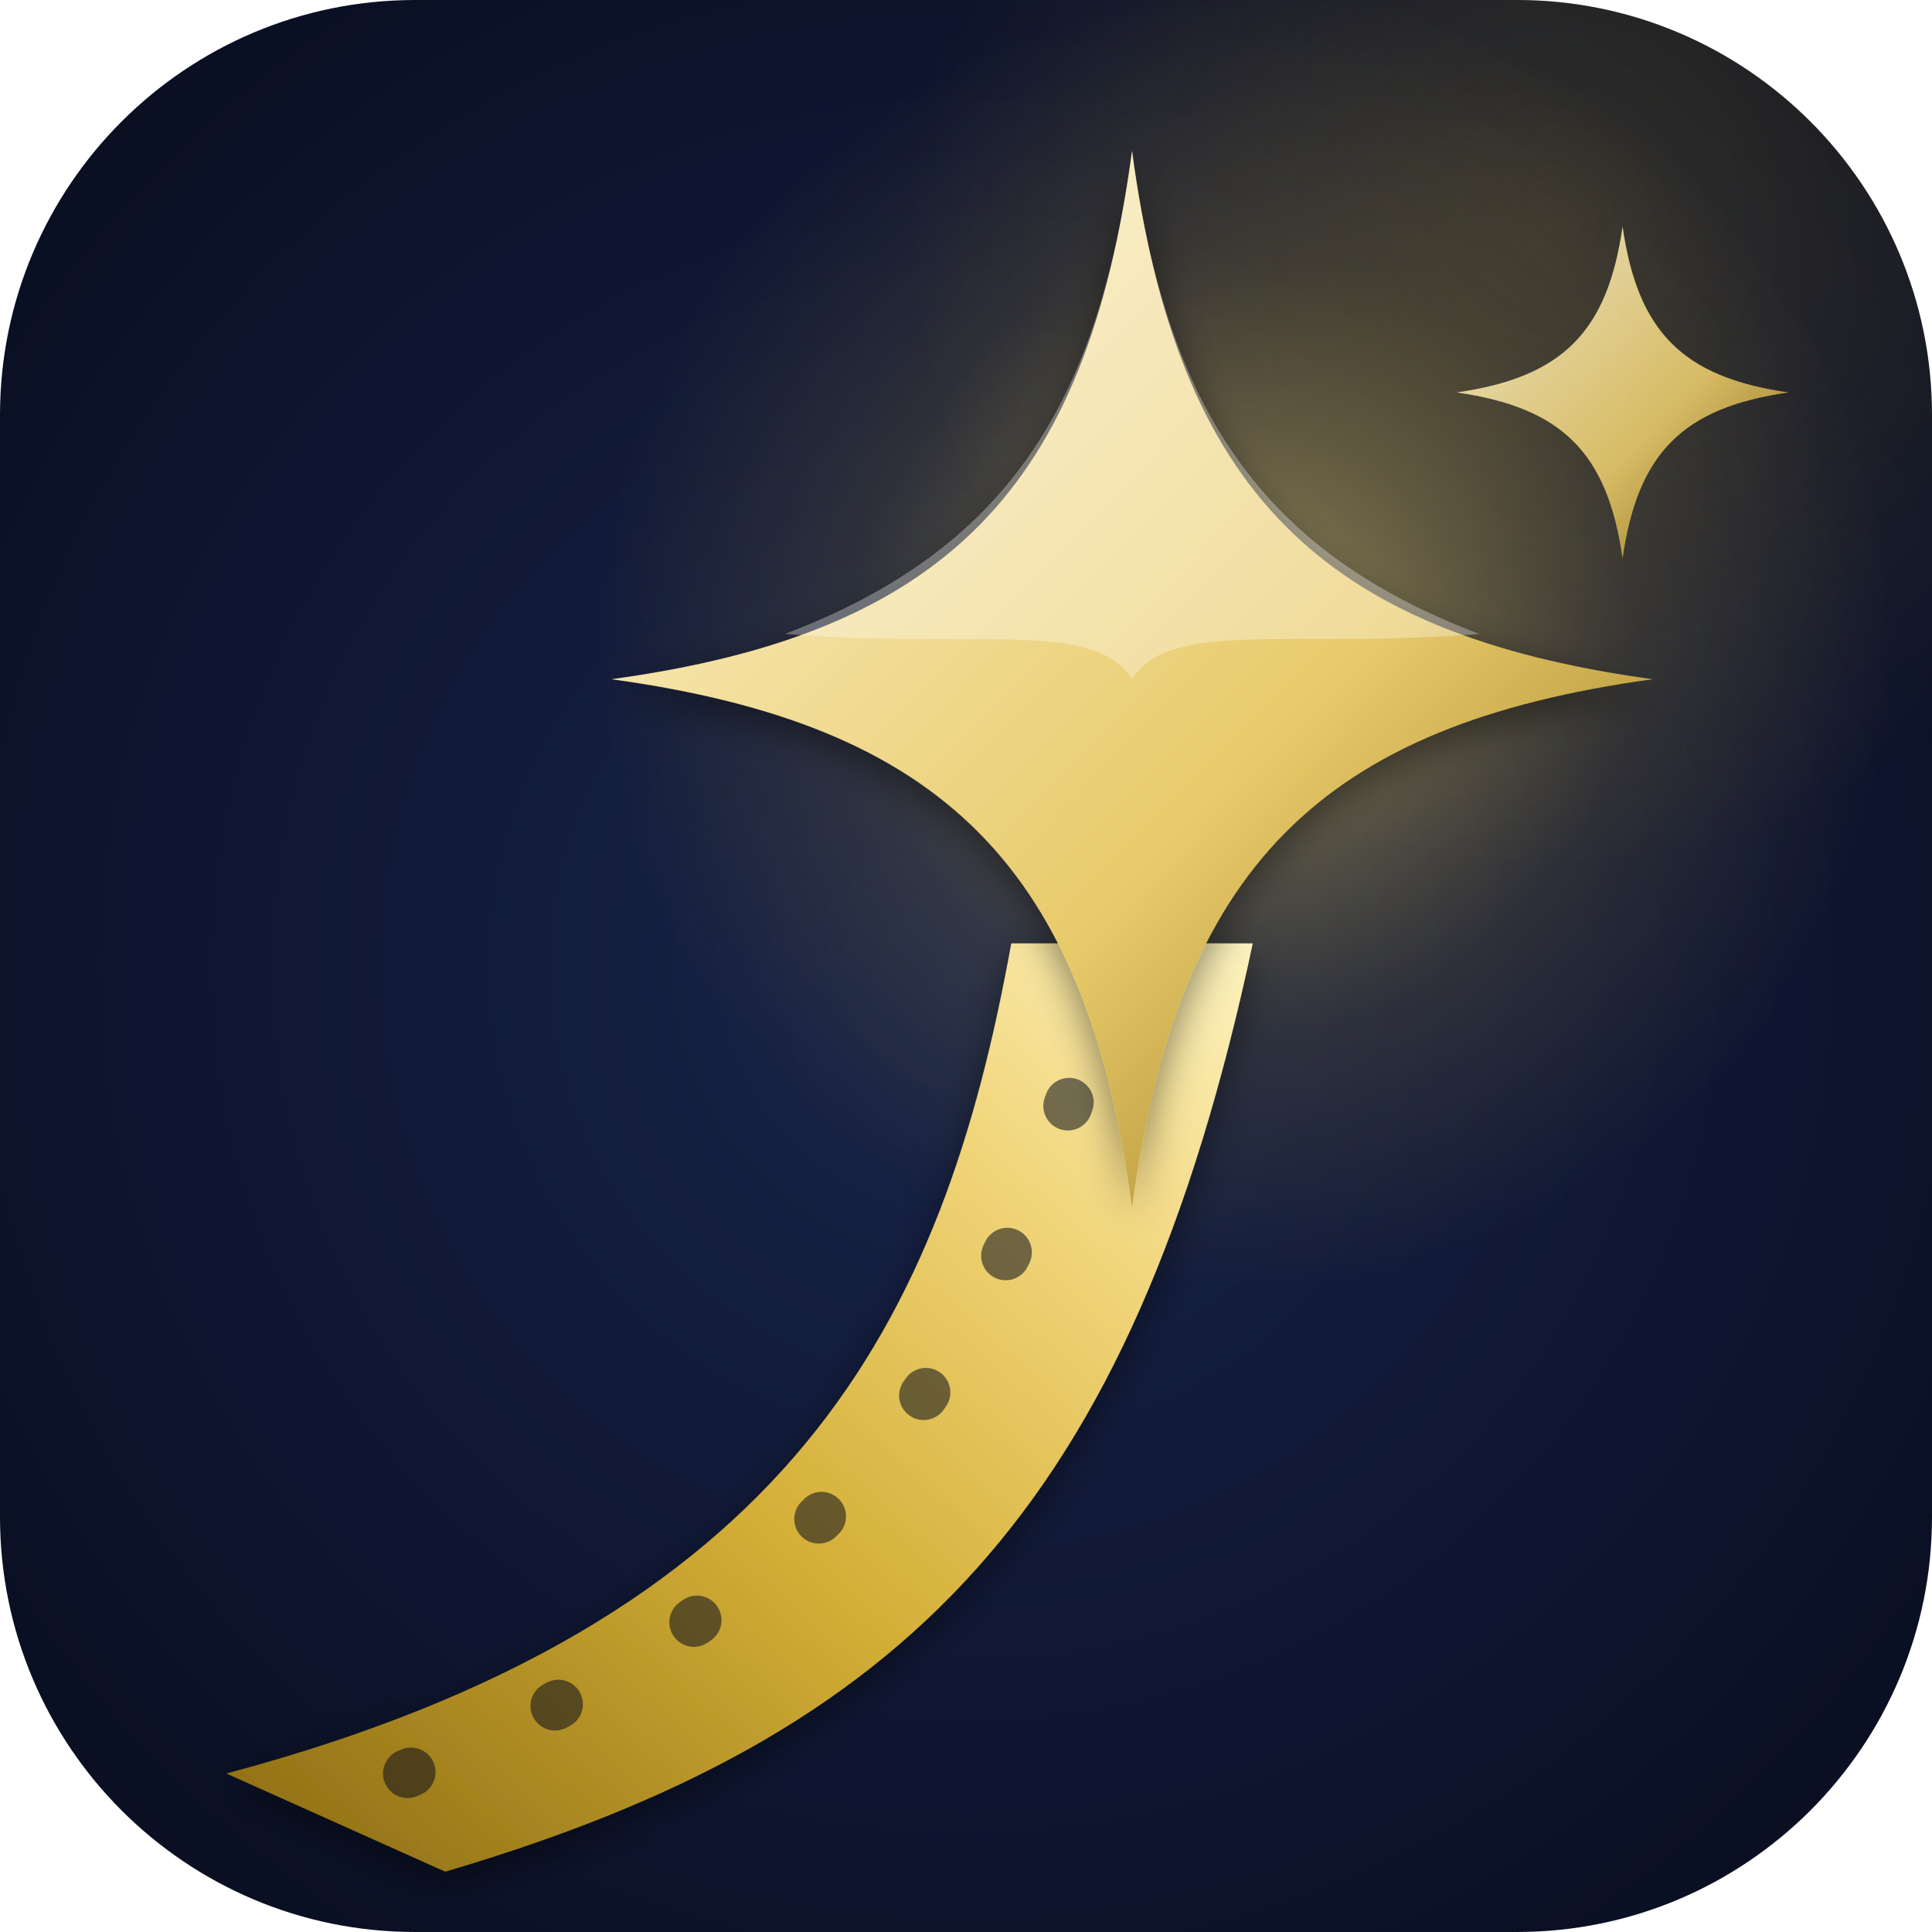
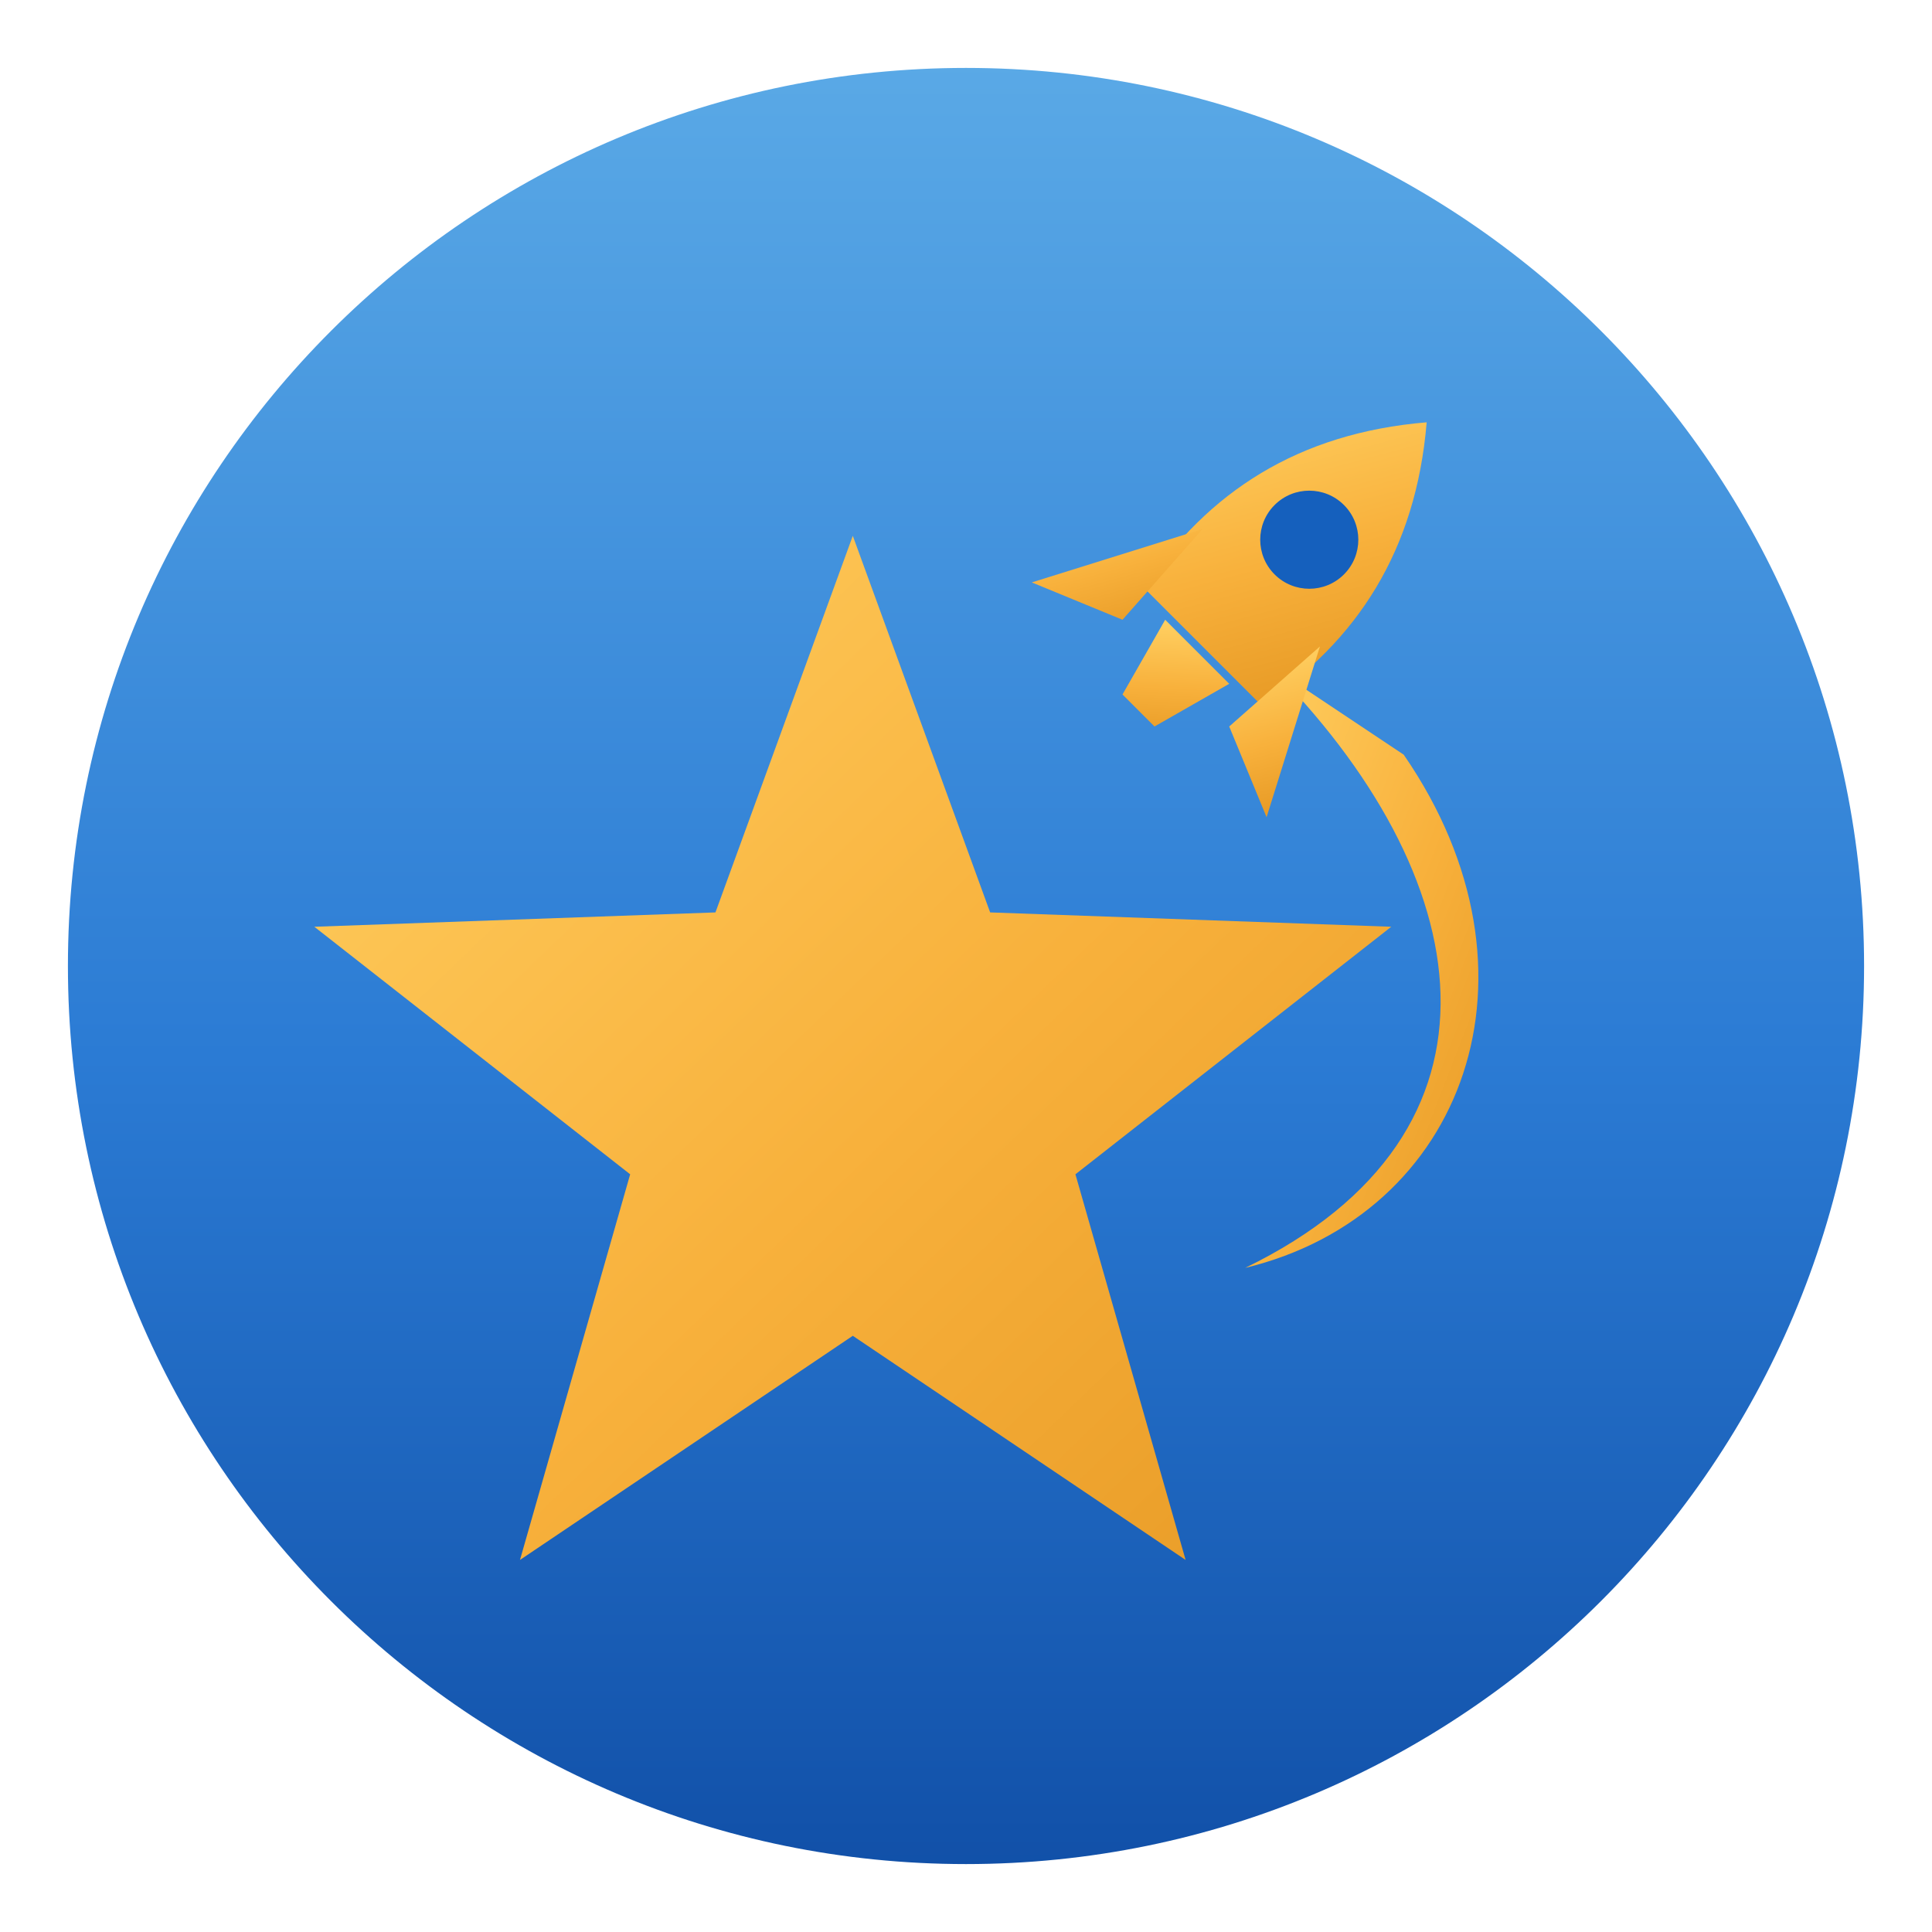
<svg xmlns="http://www.w3.org/2000/svg" viewBox="0 0 512 512">
  <defs>
-     <radialGradient id="bg" cx=".5" cy=".5" r=".78">
-       <stop offset="0" stop-color="#182449" />
-       <stop offset=".55" stop-color="#0e1530" />
-       <stop offset="1" stop-color="#060a15" />
-     </radialGradient>
-     <radialGradient id="bgOuro" cx=".8" cy=".12" r=".55">
-       <stop offset="0" stop-color="rgba(212,175,55,.20)" />
-       <stop offset=".6" stop-color="rgba(212,175,55,0)" />
-     </radialGradient>
-     <linearGradient id="aOuro" x1="0" y1="1" x2="1" y2="0">
-       <stop offset="0" stop-color="#8a6a12" />
-       <stop offset=".45" stop-color="#d4af37" />
-       <stop offset=".75" stop-color="#f0d478" />
-       <stop offset="1" stop-color="#fdf3c0" />
+     <linearGradient id="cir" x1="0" y1="0" x2="0" y2="1">
+       <stop offset="0" stop-color="#5aa9e6" />
+       <stop offset=".55" stop-color="#2b7bd4" />
+       <stop offset="1" stop-color="#1150a8" />
    </linearGradient>
-     <linearGradient id="aOuro2" x1="0" y1="0" x2="1" y2="1">
-       <stop offset="0" stop-color="#fff7d6" />
-       <stop offset=".6" stop-color="#e8ca6a" />
-       <stop offset="1" stop-color="#8a6a12" />
+     <linearGradient id="ouro" x1="0" y1="0" x2="1" y2="1">
+       <stop offset="0" stop-color="#ffd062" />
+       <stop offset=".55" stop-color="#f8b13c" />
+       <stop offset="1" stop-color="#e79a25" />
    </linearGradient>
-     <radialGradient id="aHalo" cx=".5" cy=".5" r=".5">
-       <stop offset="0" stop-color="rgba(240,212,120,.55)" />
-       <stop offset=".6" stop-color="rgba(212,175,55,.14)" />
-       <stop offset="1" stop-color="rgba(212,175,55,0)" />
-     </radialGradient>
-     <filter id="aGlow" x="-40%" y="-40%" width="180%" height="180%">
-       <feDropShadow dx="0" dy="8" stdDeviation="18" flood-color="#d4af37" flood-opacity=".4" />
-       <feDropShadow dx="0" dy="3" stdDeviation="5" flood-color="#000" flood-opacity=".45" />
-     </filter>
  </defs>
-   <rect width="512" height="512" rx="110" fill="url(#bg)" />
-   <rect width="512" height="512" rx="110" fill="url(#bgOuro)" />
-   <circle cx="330" cy="170" r="170" fill="url(#aHalo)" />
-   <path fill="url(#aOuro)" filter="url(#aGlow)" d="M60 470 C210 430 250 350 268 250 L332 250 C300 400 240 460 118 496 Z" />
-   <path fill="none" stroke="rgba(10,14,26,.55)" stroke-width="13" stroke-linecap="round" stroke-dasharray="1 42" d="M108 470 C232 420 268 350 296 252" />
-   <path fill="url(#aOuro2)" filter="url(#aGlow)" d="M300 40 C312 130 350 168 438 180 C350 192 312 230 300 320 C288 230 250 192 162 180 C250 168 288 130 300 40 Z" />
-   <path fill="rgba(255,255,255,.32)" d="M300 40 C309 108 334 146 392 168 C342 172 310 164 300 180 C290 164 258 172 208 168 C266 146 291 108 300 40 Z" />
-   <path fill="url(#aOuro2)" opacity=".9" d="M430 60 C434 88 446 100 474 104 C446 108 434 120 430 148 C426 120 414 108 386 104 C414 100 426 88 430 60 Z" />
+   <circle cx="256" cy="256" r="238" fill="url(#cir)" />
+   <path d="M226.0,142.0L262.4,241.8L368.7,245.6L285.0,311.2L314.2,413.4L226.0,354.0L137.8,413.4L167.0,311.2L83.3,245.6L189.6,241.8Z" fill="url(#ouro)" />
+   <path d="M336 176 C392 232 404 300 330 336 C388 322 412 258 372 200 Z" fill="url(#ouro)" />
+   <g transform="rotate(45 330 160)">
+     <path d="M330 92 C352 118 358 146 352 176 L308 176 C302 146 308 118 330 92 Z" fill="url(#ouro)" />
+     <path d="M308 154 L286 196 L310 186 Z" fill="url(#ouro)" />
+     <path d="M352 154 L374 196 L350 186 Z" fill="url(#ouro)" />
+     <path d="M318 178 L342 178 L336 200 L324 200 Z" fill="url(#ouro)" />
+     <circle cx="330" cy="136" r="13" fill="#1560bd" />
+   </g>
</svg>
